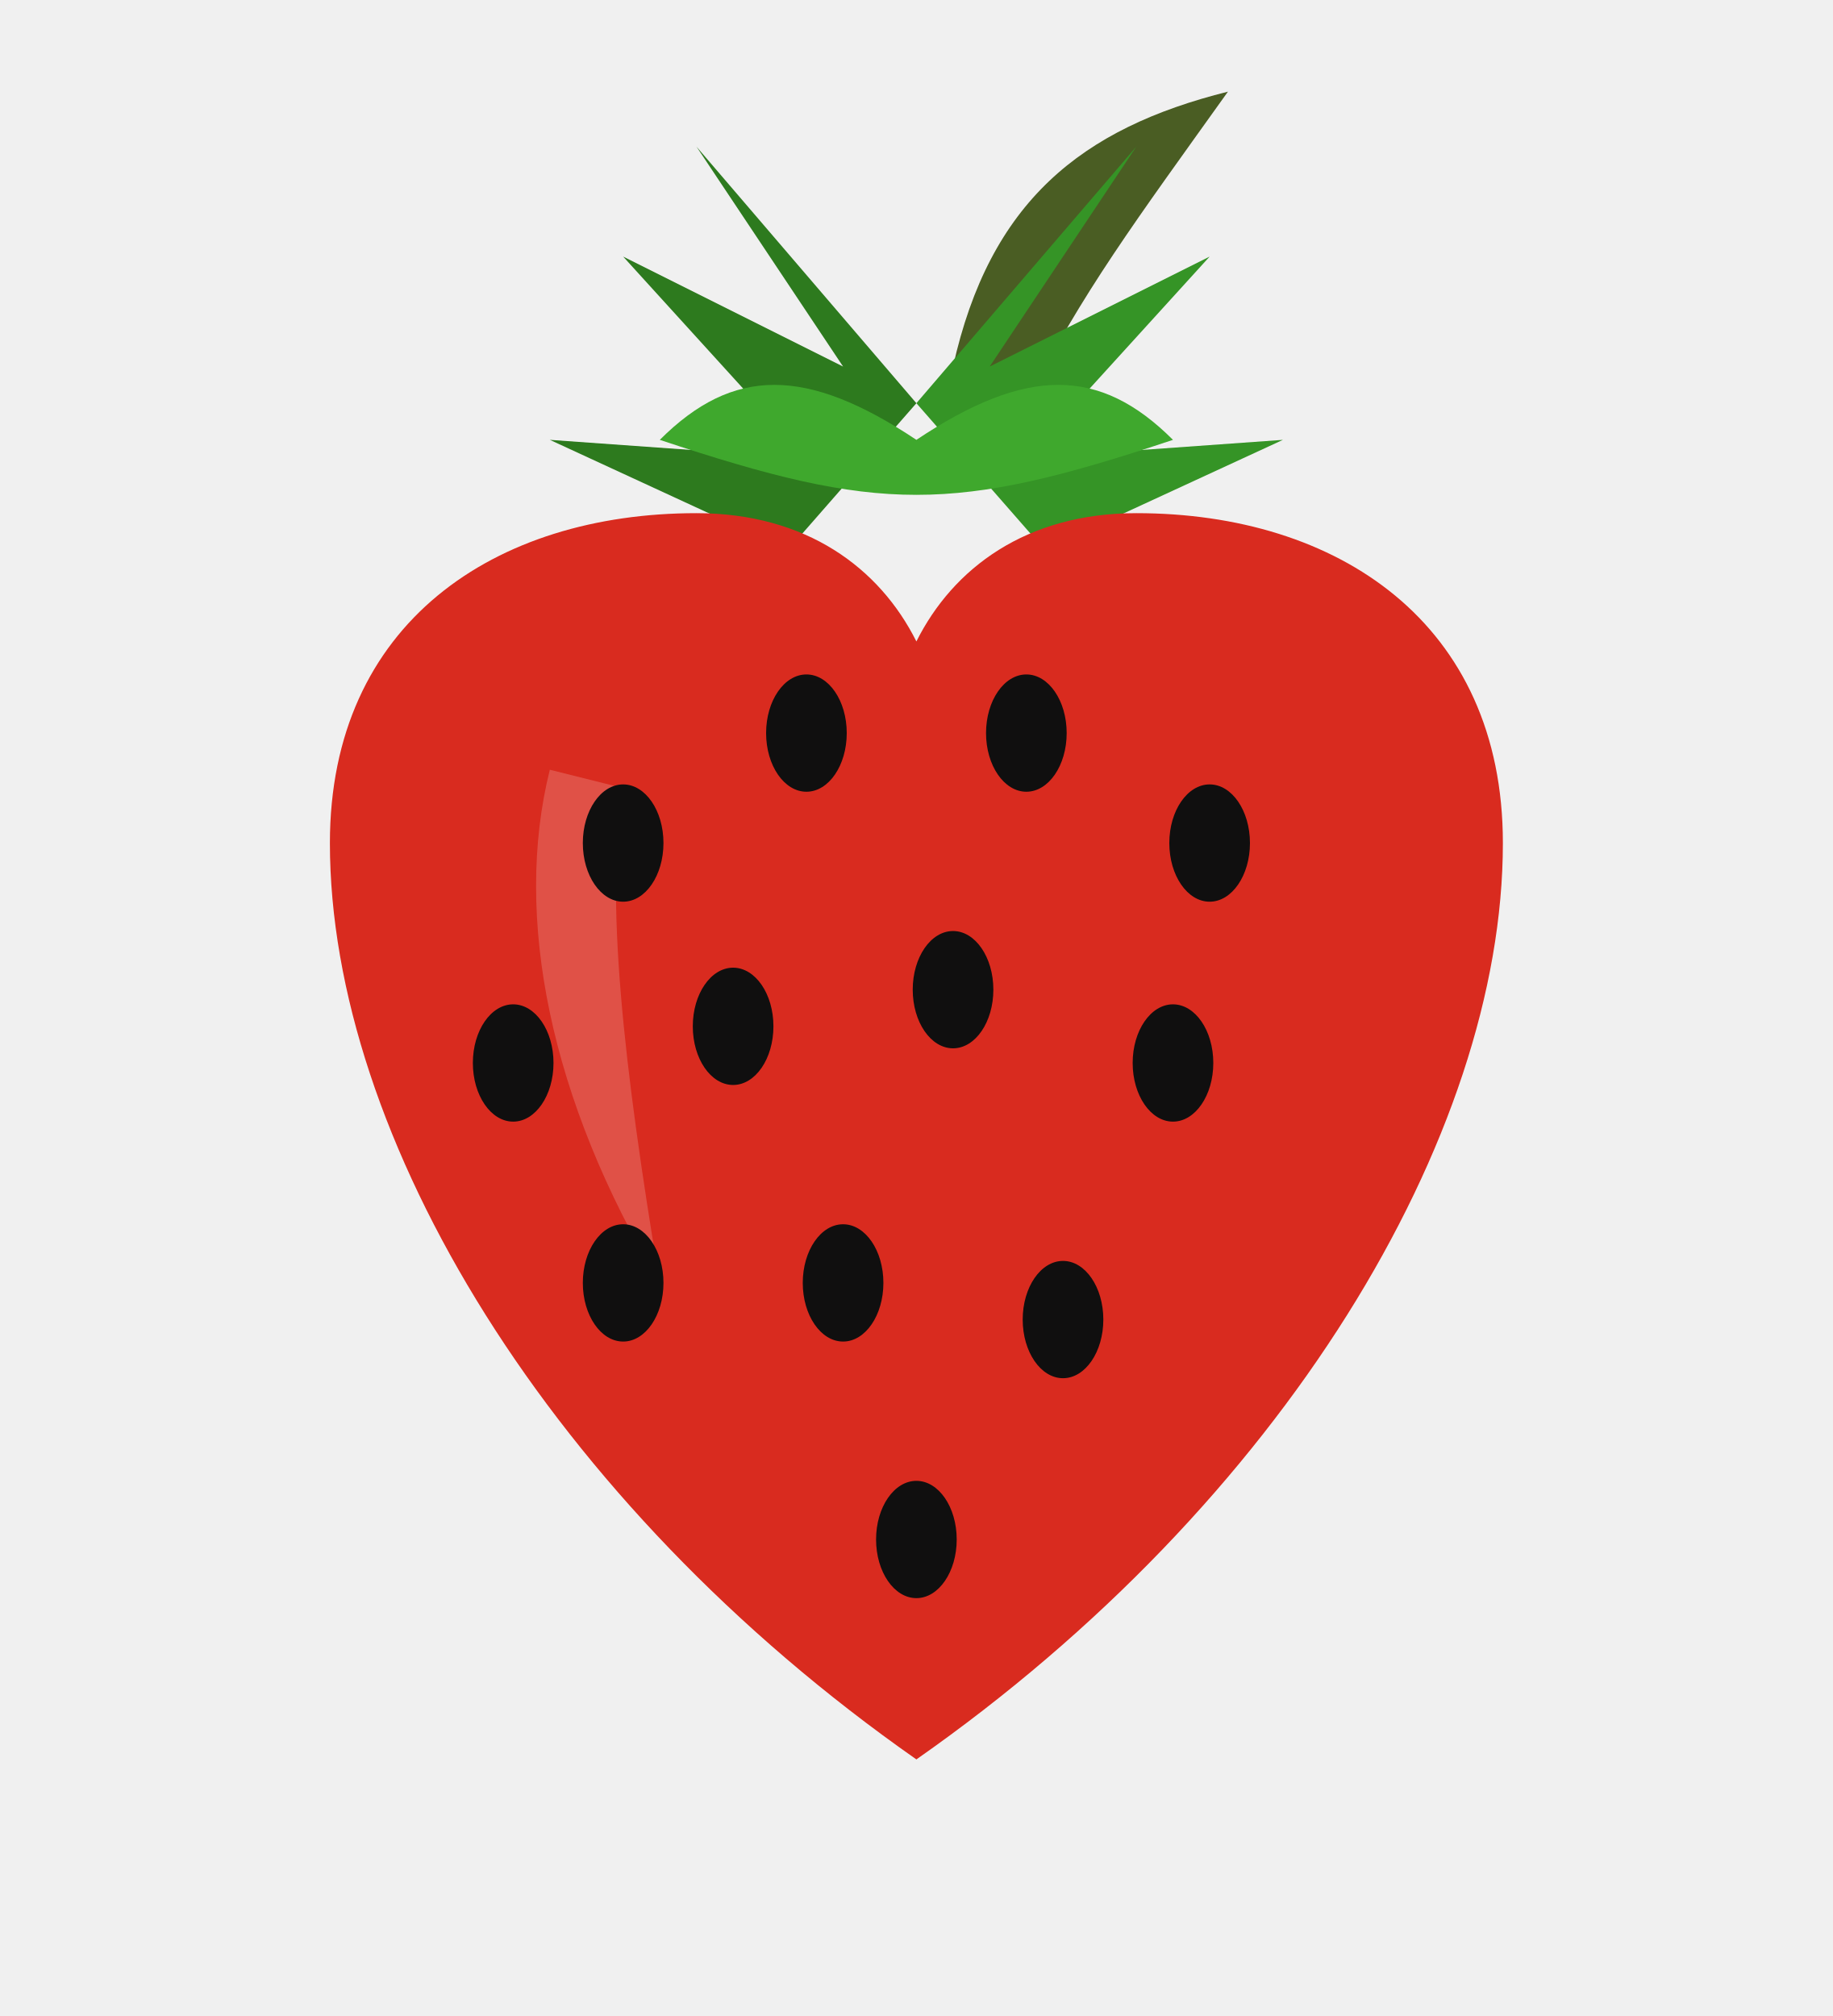
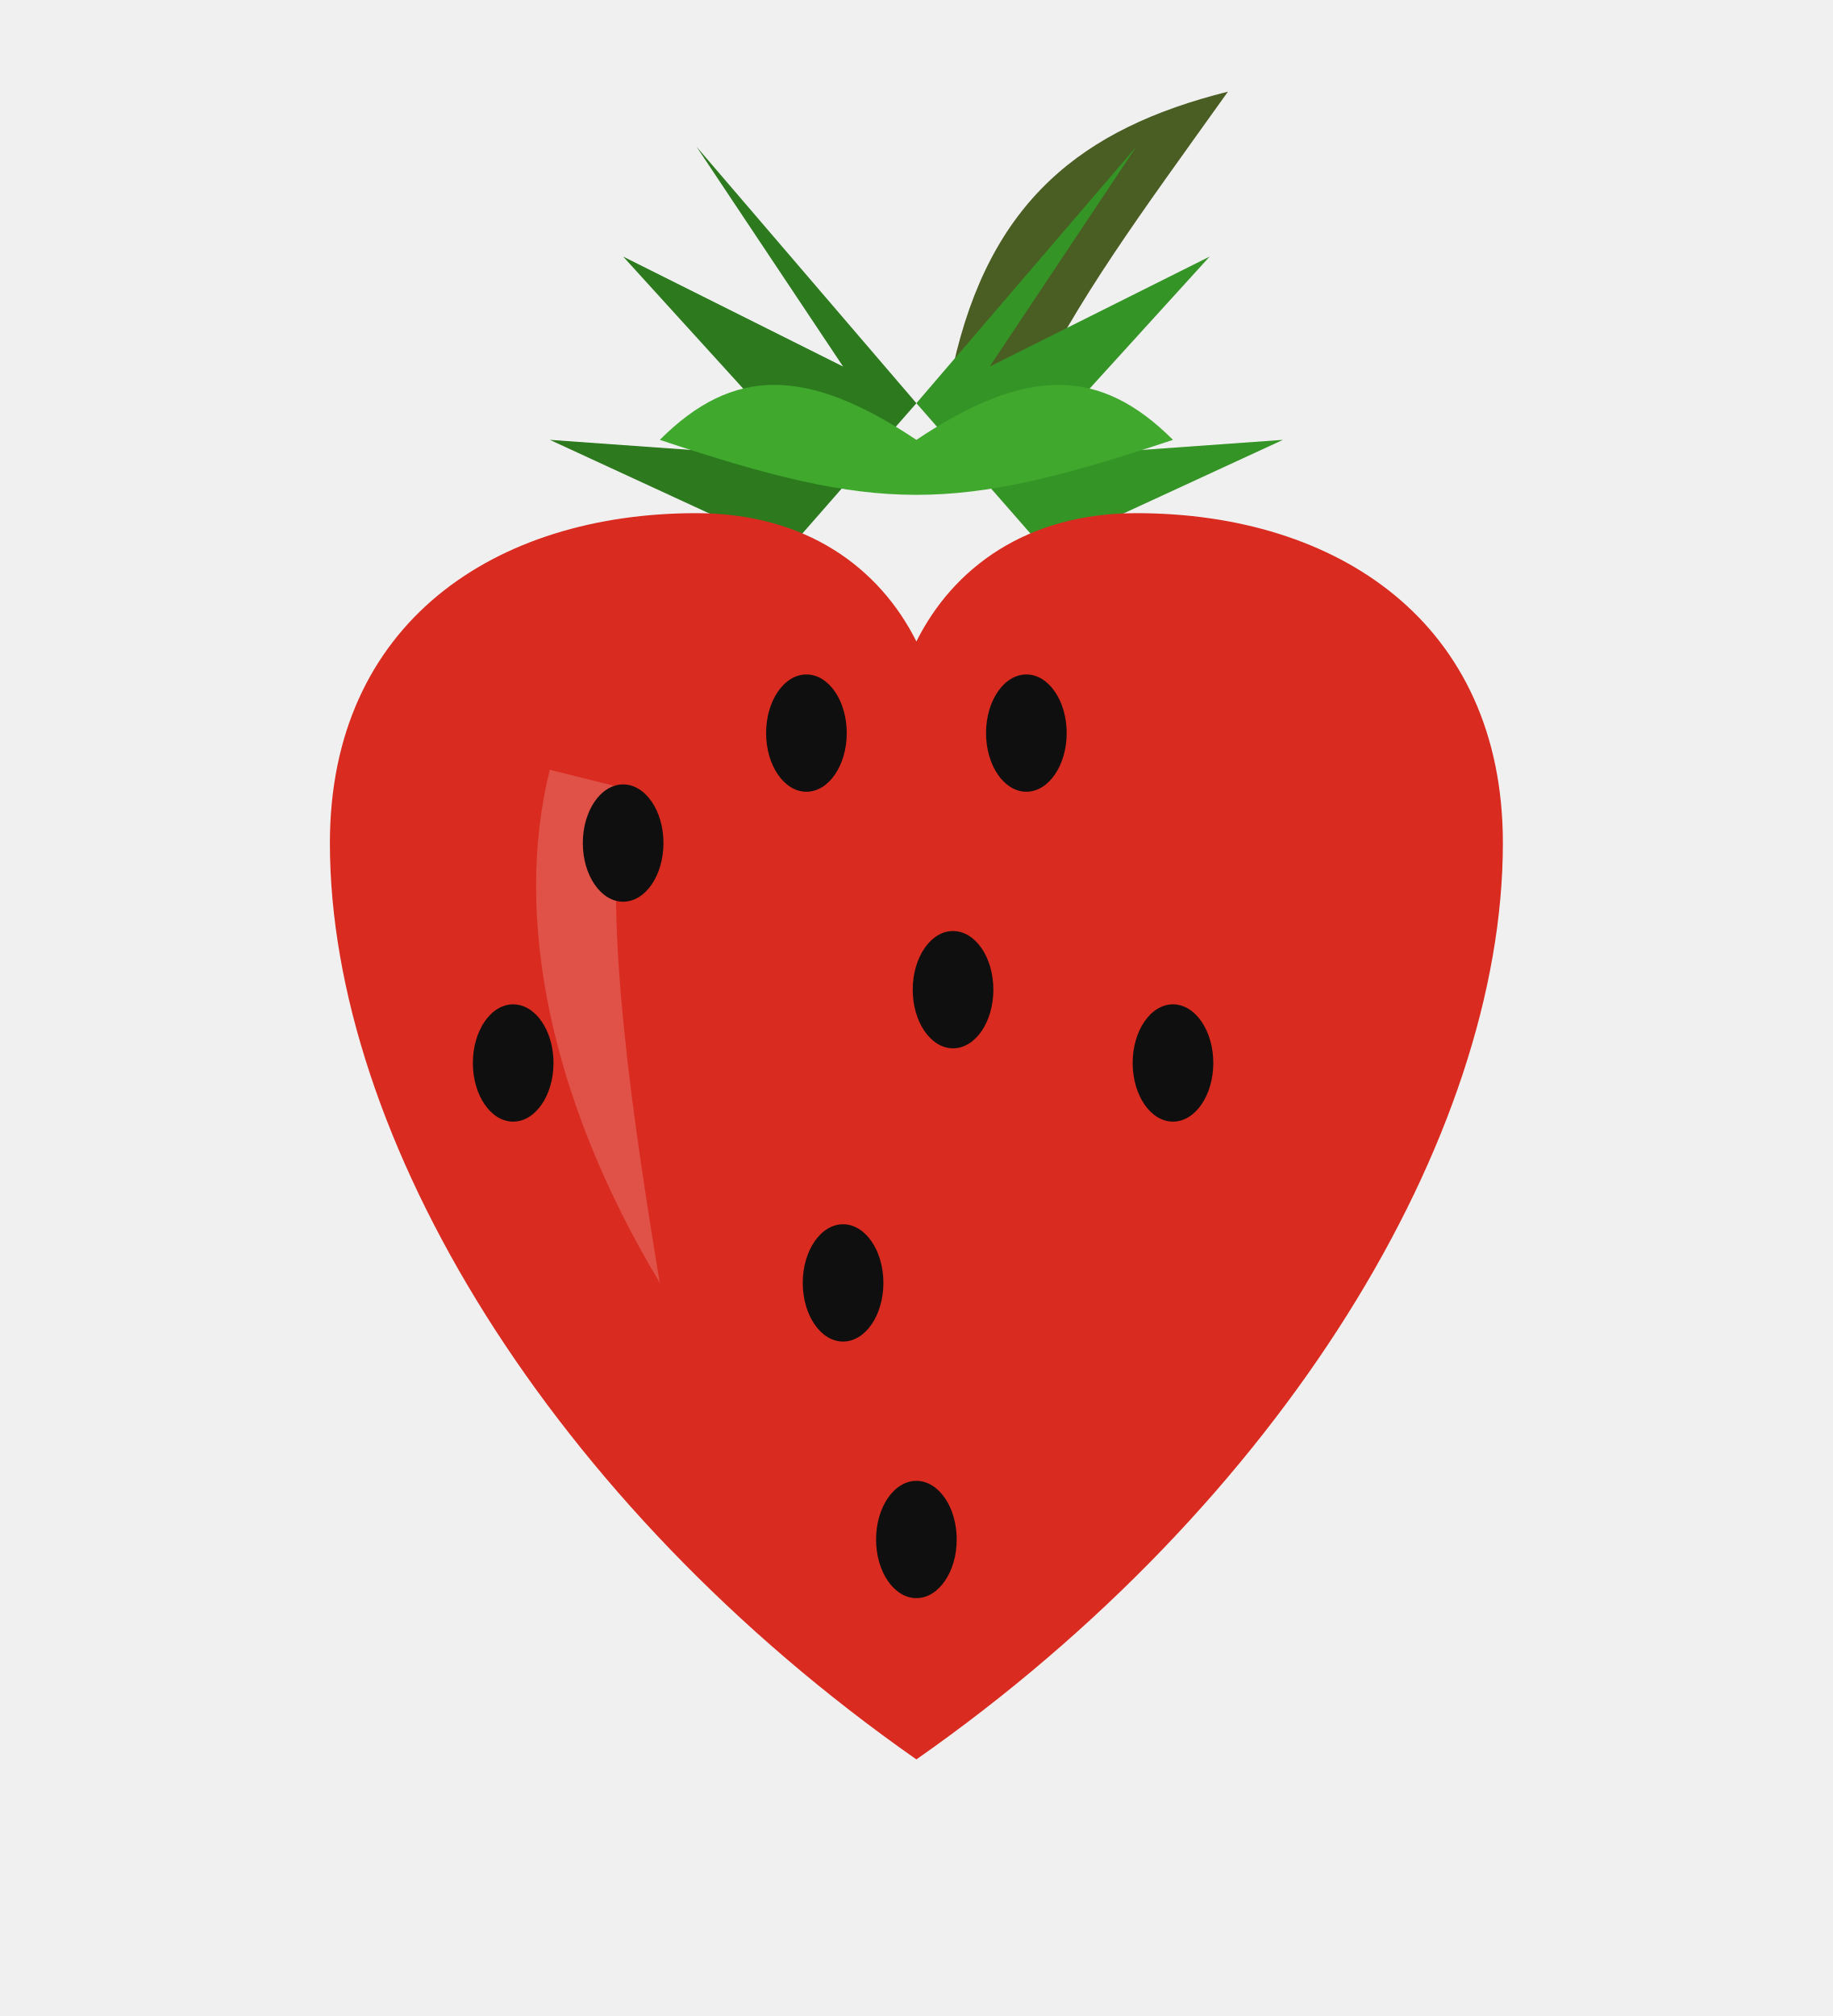
<svg xmlns="http://www.w3.org/2000/svg" viewBox="0 0 100 110">
  <path d="M52 20 C54 11 59 7 67 5 C62 12 59 16 56 22 Z" fill="#4a5d23" />
  <g>
    <path d="M50 22 L38 8 L46 20 L34 14 L44 25 L30 24 L43 30 Z" fill="#2d7a1e" />
    <path d="M50 22 L62 8 L54 20 L66 14 L56 25 L70 24 L57 30 Z" fill="#359426" />
    <path d="M50 24 C44 20 40 20 36 24 C42 26 46 27 50 27 C54 27 58 26 64 24 C60 20 56 20 50 24 Z" fill="#3fa82d" />
  </g>
  <path d="M50 96 C30 82 18 62 18 46 C18 34 27 28 38 28 C44 28 48 31 50 35 C52 31 56 28 62 28 C73 28 82 34 82 46 C82 62 70 82 50 96 Z" fill="#d92b1f" />
  <path d="M30 42 C28 50 30 60 36 70 C34 58 33 49 34 43 Z" fill="#ffffff" opacity=".18" />
  <g fill="#100F0F">
    <ellipse cx="34" cy="46" rx="2.2" ry="3.2" />
    <ellipse cx="44" cy="40" rx="2.2" ry="3.2" />
    <ellipse cx="56" cy="40" rx="2.2" ry="3.2" />
-     <ellipse cx="66" cy="46" rx="2.2" ry="3.2" />
    <ellipse cx="28" cy="58" rx="2.2" ry="3.2" />
-     <ellipse cx="40" cy="56" rx="2.2" ry="3.2" />
    <ellipse cx="52" cy="54" rx="2.2" ry="3.2" />
    <ellipse cx="64" cy="58" rx="2.2" ry="3.2" />
-     <ellipse cx="34" cy="70" rx="2.2" ry="3.2" />
    <ellipse cx="46" cy="70" rx="2.2" ry="3.2" />
-     <ellipse cx="58" cy="72" rx="2.2" ry="3.2" />
    <ellipse cx="50" cy="84" rx="2.2" ry="3.2" />
  </g>
</svg>
